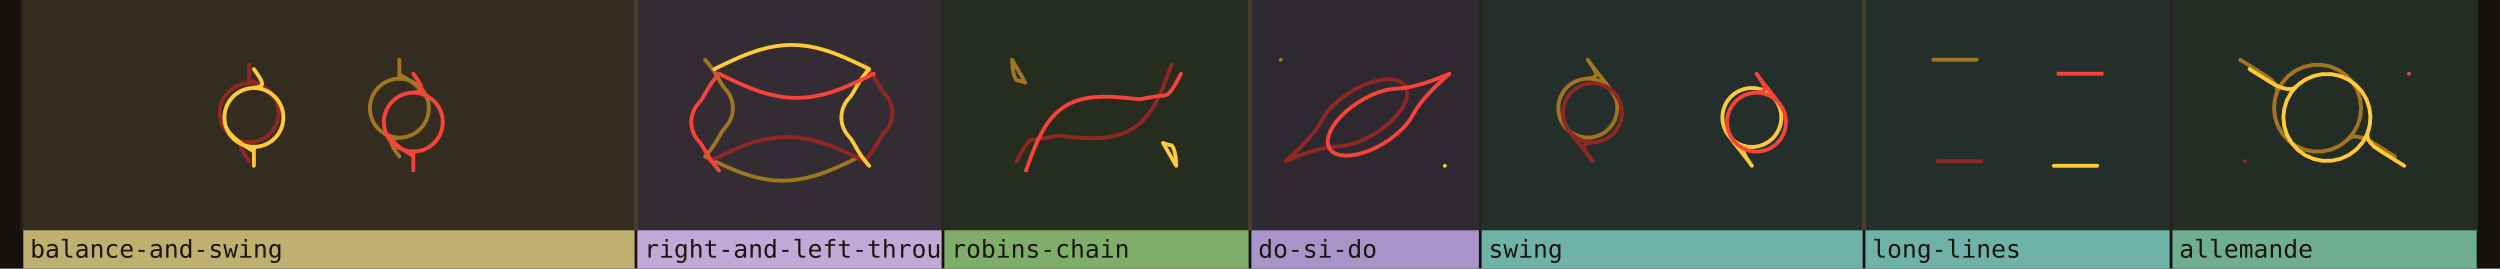
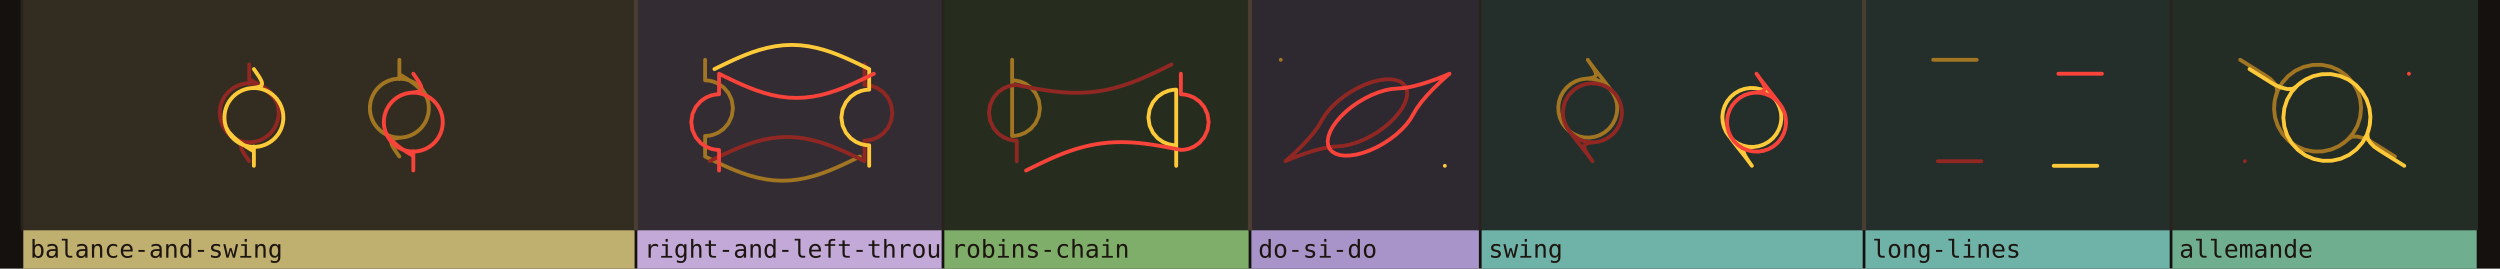
<svg xmlns="http://www.w3.org/2000/svg" viewBox="0 0 912 98" width="912" height="98" role="img">
  <rect width="912" height="98" fill="#14110f" />
  <svg x="8" y="0" width="224" height="84" viewBox="0 0 224 84">
    <rect width="224" height="84" fill="#c0b070" fill-opacity="0.18" />
    <path d="M137.69 21.81L137.69 22.12L137.69 22.92L137.69 24.01L137.69 25.22L137.69 26.33L137.69 27.19L137.69 27.91L137.69 28.48L137.69 28.81L137.69 28.87L137.69 28.87L137.69 28.87L137.69 28.87L137.69 28.84L137.69 28.52L137.69 27.95L137.69 27.25L137.69 26.48L137.69 25.8L137.69 25.33L137.69 25.2L137.69 25.2L137.69 25.2L137.69 25.2L137.69 25.2L137.69 25.2L137.69 25.2L137.69 25.2L137.69 25.5L137.69 26.15L137.69 26.81L137.69 27.1L137.95 27.26L138.7 27.69L139.88 28.4L141.42 29.4L143.24 30.72L145.14 32.34L146.82 34.16L147.86 35.93L148.3 37.66L148.45 39.64L148.23 41.65L147.63 43.58L146.69 45.36L145.43 46.94L143.89 48.25L142.14 49.26L140.23 49.92L138.23 50.21L136.21 50.12L134.25 49.66L132.4 48.84L130.74 47.68L129.33 46.24L128.2 44.56L127.42 42.7L126.99 40.73L126.94 38.71L127.27 36.71L127.97 34.82L129 33.08L130.35 31.57L131.95 30.34L133.75 29.43L135.69 28.87L137.71 28.69L139.72 28.88L141.66 29.44L143.46 30.36L145.05 31.6L146.39 33.12L147.42 34.85L148.11 36.75L148.43 38.75L148.37 40.77L147.94 42.74L147.15 44.6L146.02 46.28L144.6 47.71L142.93 48.86L141.09 49.67L139.12 50.13L137.1 50.21L135.1 49.91L133.19 49.24L131.44 48.23L129.91 46.91L128.66 45.33L127.72 43.54L127.13 41.6L126.92 39.6L127.08 37.58L127.62 35.63L128.51 33.82L129.72 32.21L131.22 30.85L132.94 29.79L134.83 29.07L136.82 28.72L138.84 28.75L140.82 29.15L142.69 29.92L144.38 31.02L145.84 32.42L147.01 34.06L147.85 35.9L148.34 37.86L148.45 39.88L148.18 41.88L147.54 43.8L146.55 45.56L145.26 47.11L143.69 48.39L141.92 49.36L140.05 49.96L138.3 50.21L136.76 50.4L135.6 50.69L134.91 51.13L134.69 51.76L134.86 52.58L135.32 53.55L135.95 54.57L136.6 55.54L137.17 56.36L137.55 56.9L137.69 57.1" fill="none" stroke="#a17521" stroke-width="1.4" stroke-linecap="round" stroke-linejoin="round" />
    <path d="M82.92 23.51L82.92 23.82L82.92 24.61L82.92 25.71L82.92 26.91L82.92 28.03L82.92 28.89L82.92 29.61L82.92 30.17L82.92 30.51L82.92 30.56L82.92 30.56L82.92 30.56L82.92 30.56L82.92 30.53L82.92 30.22L82.92 29.65L82.92 28.95L82.92 28.18L82.92 27.49L82.92 27.03L82.92 26.9L82.92 26.9L82.92 26.9L82.92 26.9L82.92 26.9L82.92 26.9L82.92 26.9L82.92 26.9L82.92 27.2L82.92 27.85L82.92 28.5L82.92 28.8L83.19 28.95L83.94 29.39L85.11 30.1L86.66 31.1L88.48 32.41L90.38 34.03L92.06 35.86L93.09 37.62L93.54 39.36L93.69 41.33L93.46 43.34L92.87 45.27L91.92 47.06L90.66 48.64L89.13 49.95L87.37 50.96L85.46 51.62L83.47 51.91L81.45 51.82L79.48 51.36L77.63 50.53L75.98 49.38L74.56 47.94L73.44 46.26L72.65 44.4L72.23 42.42L72.18 40.4L72.51 38.41L73.2 36.51L74.24 34.78L75.58 33.27L77.18 32.04L78.99 31.13L80.93 30.57L82.94 30.38L84.95 30.58L86.89 31.14L88.69 32.06L90.29 33.3L91.63 34.81L92.66 36.55L93.34 38.45L93.67 40.44L93.61 42.46L93.18 44.44L92.38 46.3L91.25 47.97L89.83 49.41L88.17 50.55L86.32 51.37L84.35 51.82L82.33 51.9L80.33 51.61L78.43 50.94L76.68 49.93L75.15 48.61L73.89 47.02L72.96 45.23L72.37 43.3L72.15 41.29L72.32 39.28L72.85 37.33L73.74 35.52L74.96 33.9L76.45 32.54L78.17 31.49L80.06 30.77L82.05 30.42L84.07 30.44L86.05 30.85L87.92 31.61L89.61 32.72L91.07 34.12L92.24 35.76L93.09 37.6L93.57 39.56L93.68 41.58L93.41 43.58L92.77 45.5L91.79 47.26L90.49 48.81L88.93 50.09L87.15 51.05L85.29 51.66L83.54 51.91L81.99 52.1L80.83 52.38L80.14 52.82L79.92 53.46L80.1 54.28L80.56 55.24L81.18 56.26L81.83 57.24L82.4 58.05L82.78 58.6L82.92 58.8" fill="none" stroke="#902722" stroke-width="1.4" stroke-linecap="round" stroke-linejoin="round" />
    <path d="M84.62 60.49L84.62 60.18L84.62 59.39L84.62 58.29L84.62 57.09L84.62 55.97L84.62 55.11L84.62 54.39L84.62 53.83L84.62 53.49L84.62 53.44L84.62 53.44L84.62 53.44L84.62 53.44L84.62 53.47L84.62 53.78L84.62 54.35L84.62 55.05L84.62 55.82L84.62 56.51L84.62 56.97L84.62 57.1L84.62 57.1L84.62 57.1L84.62 57.1L84.62 57.1L84.62 57.1L84.62 57.1L84.62 57.1L84.62 56.8L84.62 56.15L84.62 55.5L84.62 55.2L84.35 55.05L83.6 54.61L82.43 53.9L80.88 52.9L79.06 51.59L77.16 49.97L75.48 48.14L74.44 46.38L74 44.64L73.85 42.67L74.07 40.66L74.67 38.73L75.61 36.94L76.88 35.36L78.41 34.05L80.16 33.04L82.07 32.38L84.07 32.09L86.09 32.18L88.06 32.64L89.9 33.47L91.56 34.62L92.98 36.06L94.1 37.74L94.89 39.6L95.31 41.58L95.36 43.6L95.03 45.59L94.34 47.49L93.3 49.22L91.95 50.73L90.35 51.96L88.55 52.87L86.61 53.43L84.6 53.62L82.59 53.42L80.65 52.86L78.85 51.94L77.25 50.7L75.91 49.19L74.88 47.45L74.19 45.55L73.87 43.56L73.93 41.54L74.36 39.56L75.16 37.7L76.28 36.03L77.7 34.59L79.37 33.45L81.22 32.63L83.19 32.18L85.2 32.1L87.2 32.39L89.11 33.06L90.86 34.07L92.39 35.39L93.64 36.98L94.58 38.77L95.17 40.7L95.39 42.71L95.22 44.72L94.69 46.67L93.79 48.48L92.58 50.1L91.09 51.46L89.36 52.51L87.48 53.23L85.49 53.58L83.47 53.56L81.49 53.15L79.62 52.39L77.92 51.28L76.46 49.88L75.29 48.24L74.45 46.4L73.97 44.44L73.86 42.42L74.13 40.42L74.76 38.5L75.75 36.74L77.05 35.19L78.61 33.91L80.38 32.95L82.25 32.34L84 32.09L85.54 31.9L86.7 31.62L87.39 31.18L87.62 30.54L87.44 29.72L86.98 28.76L86.36 27.74L85.7 26.76L85.14 25.95L84.76 25.4L84.62 25.2" fill="none" stroke="#ffca39" stroke-width="1.4" stroke-linecap="round" stroke-linejoin="round" />
    <path d="M142.78 62.19L142.78 61.88L142.78 61.08L142.78 59.99L142.78 58.78L142.78 57.67L142.78 56.81L142.78 56.09L142.78 55.52L142.78 55.19L142.78 55.13L142.78 55.13L142.78 55.13L142.78 55.13L142.78 55.16L142.78 55.48L142.78 56.05L142.78 56.75L142.78 57.52L142.78 58.2L142.78 58.67L142.78 58.8L142.78 58.8L142.78 58.8L142.78 58.8L142.78 58.8L142.78 58.8L142.78 58.8L142.78 58.8L142.78 58.5L142.78 57.85L142.78 57.19L142.78 56.9L142.51 56.74L141.76 56.31L140.58 55.6L139.04 54.6L137.22 53.28L135.32 51.66L133.64 49.84L132.6 48.07L132.16 46.34L132.01 44.36L132.23 42.35L132.83 40.42L133.77 38.64L135.03 37.06L136.57 35.75L138.32 34.74L140.23 34.08L142.23 33.79L144.25 33.88L146.22 34.34L148.06 35.16L149.72 36.32L151.14 37.76L152.26 39.44L153.04 41.3L153.47 43.27L153.52 45.29L153.19 47.29L152.5 49.18L151.46 50.92L150.11 52.43L148.51 53.66L146.71 54.57L144.77 55.13L142.76 55.31L140.74 55.12L138.81 54.56L137.01 53.64L135.41 52.4L134.07 50.88L133.04 49.15L132.35 47.25L132.03 45.25L132.09 43.23L132.52 41.26L133.32 39.4L134.44 37.72L135.86 36.29L137.53 35.14L139.38 34.33L141.35 33.87L143.36 33.79L145.36 34.09L147.27 34.76L149.02 35.77L150.55 37.09L151.8 38.67L152.74 40.46L153.33 42.4L153.54 44.4L153.38 46.42L152.85 48.37L151.95 50.18L150.74 51.79L149.25 53.15L147.52 54.21L145.63 54.93L143.65 55.28L141.62 55.25L139.65 54.85L137.78 54.08L136.08 52.98L134.62 51.58L133.45 49.94L132.61 48.1L132.13 46.14L132.02 44.12L132.29 42.12L132.92 40.2L133.91 38.44L135.21 36.89L136.77 35.61L138.54 34.64L140.41 34.04L142.16 33.79L143.7 33.6L144.86 33.31L145.55 32.87L145.78 32.24L145.6 31.42L145.14 30.45L144.52 29.43L143.86 28.46L143.3 27.64L142.92 27.1L142.78 26.9" fill="none" stroke="#f8433a" stroke-width="1.4" stroke-linecap="round" stroke-linejoin="round" />
  </svg>
  <path d="M8 0L8 84" stroke="#2a221c" stroke-width="1" fill="none" />
  <svg x="8" y="84" width="224" height="14" viewBox="0 0 224 14">
    <rect x="0.5" width="223" height="14" fill="#c0b070" />
    <text x="3" y="10" fill="#1d1510" font-size="9" font-family="ui-monospace, Menlo, monospace">balance-and-swing</text>
  </svg>
  <svg x="232" y="0" width="112" height="84" viewBox="0 0 112 84">
    <rect width="112" height="84" fill="#c2a9d8" fill-opacity="0.18" />
-     <path d="M81.69 57.1L81.47 57.2L80.86 57.5L79.88 57.98L78.56 58.63L76.93 59.41L75.02 60.3L72.86 61.26L70.49 62.25L67.94 63.21L65.22 64.1L62.39 64.85L59.46 65.43L56.47 65.8L53.45 65.92L50.43 65.8L47.45 65.43L44.52 64.85L41.68 64.1L38.97 63.21L36.42 62.25L34.05 61.26L31.89 60.3L29.98 59.41L28.35 58.63L27.03 57.98L26.05 57.5L25.43 57.2L25.22 57.1L25.35 56.95L25.7 56.54L26.24 55.9L26.91 55.06L27.66 54.08L28.43 52.97L29.18 51.8L29.89 50.61L30.56 49.44L31.2 48.33L31.86 47.32L32.6 46.42L33.38 45.49L34.05 44.45L34.61 43.3L35.03 42.07L35.28 40.78L35.37 39.45L35.28 38.13L35.03 36.84L34.61 35.61L34.05 34.46L33.38 33.41L32.6 32.49L31.86 31.59L31.2 30.58L30.56 29.47L29.89 28.3L29.18 27.11L28.43 25.93L27.66 24.83L26.91 23.85L26.24 23.01L25.7 22.37L25.35 21.96L25.22 21.81" fill="none" stroke="#a17521" stroke-width="1.4" stroke-linecap="round" stroke-linejoin="round" />
-     <path d="M26.92 58.8L27.13 58.69L27.74 58.39L28.73 57.91L30.05 57.27L31.68 56.49L33.59 55.6L35.74 54.64L38.11 53.65L40.67 52.69L43.38 51.8L46.22 51.04L49.14 50.46L52.13 50.1L55.15 49.97L58.17 50.1L61.16 50.46L64.09 51.04L66.92 51.8L69.63 52.69L72.19 53.65L74.56 54.64L76.72 55.6L78.62 56.49L80.26 57.27L81.58 57.91L82.56 58.39L83.17 58.69L83.38 58.8L83.51 58.65L83.86 58.23L84.4 57.59L85.07 56.76L85.82 55.77L86.59 54.67L87.34 53.5L88.05 52.3L88.72 51.13L89.36 50.03L90.02 49.02L90.76 48.11L91.53 47.19L92.21 46.15L92.77 45L93.19 43.77L93.44 42.47L93.53 41.15L93.44 39.83L93.19 38.54L92.77 37.3L92.21 36.15L91.53 35.11L90.76 34.19L90.02 33.28L89.36 32.27L88.72 31.17L88.05 30L87.34 28.8L86.59 27.63L85.82 26.53L85.07 25.54L84.4 24.71L83.86 24.07L83.51 23.65L83.38 23.51" fill="none" stroke="#902722" stroke-width="1.4" stroke-linecap="round" stroke-linejoin="round" />
-     <path d="M28.62 25.2L28.83 25.1L29.44 24.8L30.42 24.32L31.74 23.68L33.38 22.9L35.28 22.01L37.44 21.05L39.81 20.06L42.37 19.09L45.08 18.21L47.91 17.45L50.84 16.87L53.83 16.51L56.85 16.38L59.87 16.51L62.86 16.87L65.78 17.45L68.62 18.21L71.33 19.09L73.89 20.06L76.26 21.05L78.41 22.01L80.32 22.9L81.95 23.68L83.27 24.32L84.26 24.8L84.87 25.1L85.08 25.2L84.95 25.35L84.6 25.77L84.06 26.41L83.39 27.24L82.65 28.23L81.88 29.33L81.12 30.5L80.41 31.7L79.74 32.87L79.1 33.97L78.44 34.98L77.7 35.89L76.93 36.81L76.25 37.85L75.69 39L75.28 40.23L75.02 41.53L74.93 42.85L75.02 44.17L75.28 45.46L75.69 46.7L76.25 47.85L76.93 48.89L77.7 49.81L78.44 50.72L79.1 51.73L79.74 52.83L80.41 54L81.12 55.2L81.88 56.37L82.65 57.47L83.39 58.46L84.06 59.29L84.6 59.93L84.95 60.35L85.08 60.49" fill="none" stroke="#ffca39" stroke-width="1.4" stroke-linecap="round" stroke-linejoin="round" />
-     <path d="M86.78 26.9L86.57 27L85.95 27.3L84.97 27.79L83.65 28.43L82.02 29.21L80.11 30.1L77.95 31.06L75.58 32.05L73.03 33.01L70.32 33.9L67.48 34.66L64.55 35.23L61.57 35.6L58.55 35.72L55.53 35.6L52.54 35.23L49.61 34.66L46.78 33.9L44.06 33.01L41.51 32.05L39.14 31.06L36.98 30.1L35.07 29.21L33.44 28.43L32.12 27.79L31.14 27.3L30.53 27L30.31 26.9L30.19 27.05L29.84 27.46L29.3 28.1L28.63 28.94L27.88 29.92L27.11 31.03L26.36 32.2L25.65 33.39L24.98 34.56L24.34 35.67L23.68 36.68L22.93 37.58L22.16 38.51L21.48 39.55L20.93 40.7L20.51 41.93L20.26 43.22L20.17 44.55L20.26 45.87L20.51 47.16L20.93 48.39L21.48 49.54L22.16 50.59L22.93 51.51L23.68 52.41L24.34 53.42L24.98 54.53L25.65 55.7L26.36 56.89L27.11 58.07L27.88 59.17L28.63 60.15L29.3 60.99L29.84 61.63L30.19 62.04L30.31 62.19" fill="none" stroke="#f8433a" stroke-width="1.4" stroke-linecap="round" stroke-linejoin="round" />
+     <path d="M81.69 57.1L81.47 57.2L80.86 57.5L79.88 57.98L78.56 58.63L76.93 59.41L75.02 60.3L72.86 61.26L70.49 62.25L67.94 63.21L65.22 64.1L62.39 64.85L59.46 65.43L56.47 65.8L53.45 65.92L50.43 65.8L47.45 65.43L44.52 64.85L41.68 64.1L38.97 63.21L36.42 62.25L34.05 61.26L31.89 60.3L29.98 59.41L28.35 58.63L27.03 57.98L26.05 57.5L25.43 57.2L25.22 57.1L25.22 56.78L25.22 55.93L25.22 54.73L25.22 53.35L25.22 51.97L25.22 50.77L25.22 49.92L25.22 49.6L25.58 49.59L26.59 49.51L28.12 49.18L30.01 48.4L31.98 47.02L33.73 44.99L34.94 42.38L35.37 39.45L34.94 36.52L33.73 33.92L31.98 31.88L30.01 30.51L28.12 29.73L26.59 29.4L25.58 29.32L25.22 29.31L25.22 29.16L25.22 28.75L25.22 28.14L25.22 27.36L25.22 26.49L25.22 25.56L25.22 24.63L25.22 23.75L25.22 22.98L25.22 22.37L25.22 21.96L25.22 21.81" fill="none" stroke="#a17521" stroke-width="1.4" stroke-linecap="round" stroke-linejoin="round" />
+     <path d="M26.92 58.8L27.13 58.69L27.74 58.39L28.73 57.91L30.05 57.27L31.68 56.49L33.59 55.6L35.74 54.64L38.11 53.65L40.67 52.69L43.38 51.8L46.22 51.04L49.14 50.46L52.13 50.1L55.15 49.97L58.17 50.1L61.16 50.46L64.09 51.04L66.92 51.8L69.63 52.69L72.19 53.65L74.56 54.64L76.72 55.6L78.62 56.49L80.26 57.27L81.58 57.91L82.56 58.39L83.17 58.69L83.38 58.8L83.38 58.47L83.38 57.62L83.38 56.42L83.38 55.05L83.38 53.67L83.38 52.47L83.38 51.62L83.38 51.3L83.74 51.29L84.75 51.2L86.28 50.87L88.17 50.1L90.14 48.72L91.89 46.68L93.1 44.08L93.53 41.15L93.1 38.22L91.89 35.62L90.14 33.58L88.17 32.2L86.28 31.43L84.75 31.1L83.74 31.01L83.38 31.01L83.38 30.86L83.38 30.45L83.38 29.83L83.38 29.06L83.38 28.19L83.38 27.26L83.38 26.33L83.38 25.45L83.38 24.68L83.38 24.06L83.38 23.65L83.38 23.51" fill="none" stroke="#902722" stroke-width="1.4" stroke-linecap="round" stroke-linejoin="round" />
+     <path d="M28.62 25.2L28.83 25.1L29.44 24.8L30.42 24.32L31.74 23.68L33.38 22.9L35.28 22.01L37.44 21.05L39.81 20.06L42.37 19.09L45.08 18.21L47.91 17.45L50.84 16.87L53.83 16.51L56.85 16.38L59.87 16.51L62.86 16.87L65.78 17.45L68.62 18.21L71.33 19.09L73.89 20.06L76.26 21.05L78.41 22.01L80.32 22.9L81.95 23.68L83.27 24.32L84.26 24.8L84.87 25.1L85.08 25.2L85.08 25.53L85.08 26.38L85.08 27.58L85.08 28.95L85.08 30.33L85.08 31.53L85.08 32.38L85.08 32.7L84.72 32.71L83.71 32.8L82.18 33.13L80.3 33.9L78.32 35.28L76.58 37.32L75.37 39.92L74.93 42.85L75.37 45.78L76.58 48.38L78.32 50.42L80.3 51.8L82.18 52.57L83.71 52.9L84.72 52.99L85.08 52.99L85.08 53.14L85.08 53.55L85.08 54.17L85.08 54.94L85.08 55.81L85.08 56.74L85.08 57.67L85.08 58.55L85.08 59.32L85.08 59.94L85.08 60.35L85.08 60.49" fill="none" stroke="#ffca39" stroke-width="1.4" stroke-linecap="round" stroke-linejoin="round" />
+     <path d="M86.78 26.9L86.57 27L85.95 27.3L84.97 27.79L83.65 28.43L82.02 29.21L80.11 30.1L77.95 31.06L75.58 32.05L73.03 33.01L70.32 33.9L67.48 34.66L64.55 35.23L61.57 35.6L58.55 35.72L55.53 35.6L52.54 35.23L49.61 34.66L46.78 33.9L44.06 33.01L41.51 32.05L39.14 31.06L36.98 30.1L35.07 29.21L33.44 28.43L32.12 27.79L31.14 27.3L30.53 27L30.31 26.9L30.31 27.22L30.31 28.07L30.31 29.27L30.31 30.65L30.31 32.03L30.31 33.23L30.31 34.08L30.31 34.4L29.96 34.41L28.95 34.49L27.41 34.82L25.53 35.6L23.56 36.98L21.81 39.01L20.6 41.62L20.17 44.55L20.6 47.48L21.81 50.08L23.56 52.12L25.53 53.49L27.41 54.27L28.95 54.6L29.96 54.68L30.31 54.69L30.31 54.84L30.31 55.25L30.31 55.86L30.31 56.64L30.31 57.51L30.31 58.44L30.31 59.37L30.31 60.25L30.31 61.02L30.31 61.63L30.31 62.04L30.31 62.19" fill="none" stroke="#f8433a" stroke-width="1.4" stroke-linecap="round" stroke-linejoin="round" />
  </svg>
  <path d="M232 0L232 84" stroke="#2a221c" stroke-width="1" fill="none" />
  <svg x="232" y="84" width="112" height="14" viewBox="0 0 112 14">
    <rect x="0.5" width="111" height="14" fill="#c2a9d8" />
    <text x="3" y="10" fill="#1d1510" font-size="9" font-family="ui-monospace, Menlo, monospace">right-and-left-through</text>
  </svg>
  <svg x="344" y="0" width="112" height="84" viewBox="0 0 112 84">
    <rect width="112" height="84" fill="#7fae6a" fill-opacity="0.18" />
-     <path d="M25.22 21.81L25.22 21.81L25.22 21.81L25.22 21.81L25.22 21.81L25.22 21.81L25.22 21.81L25.22 21.81L25.22 21.81L25.22 21.81L25.22 21.81L25.22 21.81L25.22 21.81L25.22 21.81L25.22 21.81L25.22 21.81L25.22 21.81L25.22 21.81L25.22 21.81L25.27 21.88L25.39 22.1L25.58 22.43L25.83 22.87L26.13 23.39L26.47 23.98L26.84 24.62L27.23 25.3L27.63 25.99L28.04 26.68L28.43 27.36L28.8 28L29.14 28.59L29.44 29.12L29.69 29.55L29.88 29.88L30 30.1L30.05 30.17L30.03 30.16L29.97 30.14L29.88 30.1L29.76 30.06L29.61 30L29.43 29.93L29.24 29.86L29.02 29.79L28.8 29.72L28.56 29.65L28.31 29.58L28.06 29.51L27.8 29.46L27.55 29.41L27.29 29.36L27.04 29.33L26.77 29.16L26.48 28.73L26.19 28.11L25.93 27.33L25.71 26.45L25.53 25.53L25.4 24.6L25.32 23.73L25.26 22.97L25.24 22.36L25.23 21.96L25.22 21.81" fill="none" stroke="#a17521" stroke-width="1.4" stroke-linecap="round" stroke-linejoin="round" />
-     <path d="M83.38 23.51L83.34 23.64L83.2 24.03L82.97 24.66L82.66 25.52L82.28 26.59L81.82 27.84L81.28 29.26L80.67 30.82L79.98 32.5L79.21 34.25L78.35 36.04L77.38 37.85L76.32 39.63L75.13 41.34L73.83 42.95L72.4 44.44L70.85 45.78L69.18 46.95L67.4 47.94L65.51 48.75L63.55 49.38L61.53 49.84L59.47 50.16L57.4 50.34L55.36 50.41L53.37 50.4L51.45 50.33L49.65 50.22L47.98 50.08L46.47 49.94L45.14 49.8L44.01 49.68L43.1 49.58L42.44 49.51L42.02 49.46L41.88 49.44L41.83 49.46L41.67 49.49L41.42 49.54L41.08 49.62L40.66 49.7L40.16 49.8L39.6 49.91L38.98 50.02L38.32 50.14L37.6 50.26L36.86 50.38L36.08 50.49L35.29 50.6L34.49 50.7L33.69 50.8L32.89 50.89L32.13 51.11L31.43 51.58L30.77 52.26L30.13 53.08L29.52 54L28.95 54.96L28.41 55.92L27.92 56.82L27.51 57.61L27.19 58.23L26.99 58.65L26.92 58.8" fill="none" stroke="#902722" stroke-width="1.4" stroke-linecap="round" stroke-linejoin="round" />
-     <path d="M85.08 60.49L85.08 60.49L85.08 60.49L85.08 60.49L85.08 60.49L85.08 60.49L85.08 60.49L85.08 60.49L85.08 60.49L85.08 60.49L85.08 60.49L85.08 60.49L85.08 60.49L85.08 60.49L85.08 60.49L85.08 60.49L85.08 60.49L85.08 60.49L85.08 60.49L85.04 60.42L84.91 60.21L84.72 59.87L84.47 59.44L84.17 58.92L83.83 58.33L83.46 57.68L83.07 57.01L82.67 56.31L82.27 55.62L81.88 54.94L81.51 54.3L81.17 53.71L80.87 53.19L80.61 52.75L80.42 52.42L80.3 52.21L80.26 52.13L80.28 52.14L80.33 52.16L80.43 52.2L80.55 52.25L80.7 52.31L80.87 52.37L81.07 52.44L81.28 52.51L81.51 52.58L81.75 52.66L81.99 52.72L82.25 52.79L82.5 52.85L82.76 52.9L83.01 52.94L83.26 52.97L83.53 53.15L83.82 53.57L84.11 54.19L84.37 54.97L84.59 55.85L84.77 56.78L84.9 57.7L84.99 58.57L85.04 59.33L85.07 59.94L85.08 60.35L85.08 60.49" fill="none" stroke="#ffca39" stroke-width="1.4" stroke-linecap="round" stroke-linejoin="round" />
-     <path d="M30.31 62.19L30.36 62.06L30.5 61.67L30.73 61.03L31.03 60.17L31.42 59.11L31.88 57.85L32.41 56.43L33.02 54.87L33.71 53.2L34.49 51.45L35.35 49.65L36.31 47.85L37.38 46.07L38.56 44.36L39.87 42.74L41.3 41.25L42.85 39.92L44.52 38.75L46.3 37.76L48.18 36.95L50.15 36.32L52.17 35.85L54.23 35.54L56.29 35.36L58.34 35.28L60.33 35.3L62.24 35.37L64.05 35.48L65.72 35.62L67.23 35.76L68.56 35.89L69.69 36.02L70.59 36.12L71.26 36.19L71.67 36.24L71.81 36.25L71.87 36.24L72.03 36.21L72.28 36.15L72.62 36.08L73.04 36L73.53 35.9L74.09 35.79L74.71 35.68L75.38 35.56L76.09 35.44L76.84 35.32L77.61 35.21L78.4 35.1L79.21 34.99L80.01 34.9L80.81 34.81L81.57 34.59L82.27 34.11L82.93 33.44L83.56 32.62L84.17 31.7L84.75 30.74L85.29 29.78L85.77 28.88L86.18 28.09L86.5 27.46L86.71 27.05L86.78 26.9" fill="none" stroke="#f8433a" stroke-width="1.4" stroke-linecap="round" stroke-linejoin="round" />
+     <path d="M25.22 21.81L25.22 21.87L25.22 22.06L25.22 22.36L25.22 22.76L25.22 23.27L25.22 23.87L25.22 24.55L25.22 25.32L25.22 26.15L25.22 27.05L25.22 28.01L25.22 29.01L25.22 30.06L25.22 31.15L25.22 32.26L25.22 33.4L25.22 34.55L25.22 35.7L25.22 36.86L25.22 38.01L25.22 39.15L25.22 40.26L25.22 41.35L25.22 42.4L25.22 43.4L25.22 44.36L25.22 45.26L25.22 46.09L25.22 46.86L25.22 47.54L25.22 48.14L25.22 48.65L25.22 49.05L25.22 49.35L25.22 49.54L25.22 49.6L25.58 49.59L26.59 49.51L28.12 49.18L30.01 48.4L31.98 47.02L33.73 44.99L34.94 42.38L35.37 39.45L34.94 36.52L33.73 33.92L31.98 31.88L30.01 30.51L28.12 29.73L26.59 29.4L25.58 29.32L25.22 29.31L25.22 29.16L25.22 28.75L25.22 28.14L25.22 27.36L25.22 26.49L25.22 25.56L25.22 24.63L25.22 23.75L25.22 22.98L25.22 22.37L25.22 21.96L25.22 21.81" fill="none" stroke="#a17521" stroke-width="1.4" stroke-linecap="round" stroke-linejoin="round" />
+     <path d="M83.38 23.51L83.26 23.57L82.9 23.75L82.32 24.03L81.53 24.42L80.55 24.91L79.39 25.47L78.06 26.12L76.57 26.82L74.94 27.56L73.19 28.34L71.31 29.13L69.34 29.9L67.27 30.65L65.11 31.35L62.9 31.99L60.62 32.55L58.31 33.01L55.96 33.38L53.61 33.64L51.25 33.79L48.91 33.85L46.6 33.81L44.34 33.7L42.15 33.51L40.04 33.28L38.02 33.01L36.13 32.72L34.36 32.42L32.74 32.13L31.29 31.86L30.02 31.62L28.94 31.41L28.08 31.24L27.45 31.11L27.05 31.03L26.92 31.01L26.56 31.01L25.55 31.1L24.02 31.43L22.14 32.2L20.16 33.58L18.42 35.62L17.21 38.22L16.77 41.15L17.21 44.08L18.42 46.68L20.16 48.72L22.14 50.1L24.02 50.87L25.55 51.2L26.56 51.29L26.92 51.3L26.92 51.44L26.92 51.85L26.92 52.47L26.92 53.24L26.92 54.12L26.92 55.05L26.92 55.98L26.92 56.85L26.92 57.62L26.92 58.24L26.92 58.65L26.92 58.8" fill="none" stroke="#902722" stroke-width="1.4" stroke-linecap="round" stroke-linejoin="round" />
+     <path d="M85.08 60.49L85.08 60.43L85.08 60.25L85.08 59.95L85.08 59.54L85.08 59.03L85.08 58.43L85.08 57.75L85.08 56.99L85.08 56.15L85.08 55.25L85.08 54.29L85.08 53.29L85.08 52.24L85.08 51.15L85.08 50.04L85.08 48.9L85.08 47.75L85.08 46.6L85.08 45.44L85.08 44.29L85.08 43.16L85.08 42.04L85.08 40.96L85.08 39.91L85.08 38.9L85.08 37.94L85.08 37.05L85.08 36.21L85.08 35.45L85.08 34.76L85.08 34.16L85.08 33.66L85.08 33.25L85.08 32.95L85.08 32.77L85.08 32.7L84.72 32.71L83.71 32.8L82.18 33.13L80.3 33.9L78.32 35.28L76.58 37.32L75.37 39.92L74.93 42.85L75.37 45.78L76.58 48.38L78.32 50.42L80.3 51.8L82.18 52.57L83.71 52.9L84.72 52.99L85.08 52.99L85.08 53.14L85.08 53.55L85.08 54.17L85.08 54.94L85.08 55.81L85.08 56.74L85.08 57.67L85.08 58.55L85.08 59.32L85.08 59.94L85.08 60.35L85.08 60.49" fill="none" stroke="#ffca39" stroke-width="1.4" stroke-linecap="round" stroke-linejoin="round" />
+     <path d="M30.31 62.19L30.44 62.13L30.79 61.95L31.38 61.66L32.16 61.27L33.15 60.79L34.31 60.22L35.64 59.58L37.13 58.88L38.75 58.13L40.51 57.36L42.38 56.57L44.36 55.79L46.43 55.04L48.58 54.34L50.8 53.71L53.07 53.15L55.39 52.68L57.73 52.32L60.09 52.06L62.45 51.9L64.79 51.85L67.09 51.88L69.35 52L71.55 52.18L73.66 52.42L75.67 52.69L77.57 52.98L79.34 53.27L80.95 53.56L82.41 53.83L83.68 54.08L84.75 54.29L85.62 54.46L86.25 54.59L86.64 54.66L86.78 54.69L87.13 54.68L88.14 54.6L89.68 54.27L91.56 53.49L93.53 52.12L95.28 50.08L96.49 47.48L96.92 44.55L96.49 41.62L95.28 39.01L93.53 36.98L91.56 35.6L89.68 34.82L88.14 34.49L87.13 34.41L86.78 34.4L86.78 34.25L86.78 33.84L86.78 33.23L86.78 32.46L86.78 31.58L86.78 30.65L86.78 29.72L86.78 28.85L86.78 28.07L86.78 27.46L86.78 27.05L86.78 26.9" fill="none" stroke="#f8433a" stroke-width="1.4" stroke-linecap="round" stroke-linejoin="round" />
  </svg>
  <path d="M344 0L344 84" stroke="#2a221c" stroke-width="1" fill="none" />
  <svg x="344" y="84" width="112" height="14" viewBox="0 0 112 14">
    <rect x="0.5" width="111" height="14" fill="#7fae6a" />
    <text x="3" y="10" fill="#1d1510" font-size="9" font-family="ui-monospace, Menlo, monospace">robins-chain</text>
  </svg>
  <svg x="456" y="0" width="84" height="84" viewBox="0 0 84 84">
    <rect width="84" height="84" fill="#a894c8" fill-opacity="0.18" />
    <path d="M11.22 21.81L11.22 21.81L11.22 21.81L11.22 21.81L11.22 21.81L11.22 21.81L11.22 21.81L11.22 21.81L11.22 21.81L11.22 21.81L11.22 21.81L11.22 21.81L11.22 21.81L11.22 21.81L11.22 21.81L11.22 21.81L11.22 21.81L11.22 21.81L11.22 21.81L11.22 21.81L11.22 21.81L11.22 21.81L11.22 21.81L11.22 21.81L11.22 21.81L11.22 21.81L11.22 21.81L11.22 21.81L11.22 21.81L11.22 21.81L11.22 21.81L11.22 21.81L11.22 21.81L11.22 21.81L11.22 21.81L11.22 21.81L11.22 21.81L11.22 21.81L11.22 21.81L11.22 21.81L11.22 21.81L11.22 21.81L11.22 21.81L11.22 21.81L11.22 21.81L11.22 21.81L11.22 21.81L11.22 21.81L11.22 21.81" fill="none" stroke="#a17521" stroke-width="1.4" stroke-linecap="round" stroke-linejoin="round" />
    <path d="M12.92 58.8L13.42 58.37L14.73 57.22L16.61 55.49L18.8 53.35L21.07 50.95L23.18 48.48L24.91 46.1L26.13 44.02L27.24 42.15L28.68 40.27L30.42 38.41L32.41 36.61L34.6 34.92L36.96 33.38L39.41 32.02L41.9 30.87L44.37 29.97L46.77 29.34L49.03 28.98L51.11 28.92L52.95 29.14L54.52 29.64L55.76 30.42L56.66 31.46L57.2 32.72L57.35 34.18L57.12 35.81L56.51 37.56L55.54 39.4L54.23 41.28L52.61 43.16L50.72 44.99L48.6 46.72L46.3 48.33L43.89 49.77L41.4 51L38.92 52L36.48 52.74L34.16 53.21L32 53.4L29.59 53.59L26.69 54.1L23.54 54.9L20.39 55.9L17.51 56.93L15.13 57.86L13.52 58.53L12.92 58.8" fill="none" stroke="#902722" stroke-width="1.4" stroke-linecap="round" stroke-linejoin="round" />
    <path d="M71.08 60.49L71.08 60.49L71.08 60.49L71.08 60.49L71.08 60.49L71.08 60.49L71.08 60.49L71.08 60.49L71.08 60.49L71.08 60.49L71.08 60.49L71.08 60.49L71.08 60.49L71.08 60.49L71.08 60.49L71.08 60.49L71.08 60.49L71.08 60.49L71.08 60.49L71.08 60.49L71.08 60.49L71.08 60.49L71.08 60.49L71.08 60.49L71.08 60.49L71.08 60.49L71.08 60.49L71.08 60.49L71.08 60.49L71.08 60.49L71.08 60.49L71.08 60.49L71.08 60.49L71.08 60.49L71.08 60.49L71.08 60.49L71.08 60.49L71.08 60.49L71.08 60.49L71.08 60.49L71.08 60.49L71.08 60.49L71.08 60.49L71.08 60.49L71.08 60.49L71.08 60.49L71.08 60.49L71.08 60.49L71.08 60.49" fill="none" stroke="#ffca39" stroke-width="1.4" stroke-linecap="round" stroke-linejoin="round" />
    <path d="M72.78 26.9L72.28 27.32L70.97 28.48L69.09 30.21L66.89 32.35L64.62 34.75L62.52 37.22L60.79 39.6L59.56 41.68L58.45 43.54L57.01 45.43L55.28 47.29L53.29 49.09L51.09 50.78L48.74 52.32L46.29 53.68L43.8 54.82L41.33 55.72L38.93 56.36L36.66 56.71L34.59 56.78L32.74 56.56L31.18 56.05L29.93 55.27L29.03 54.24L28.5 52.98L28.35 51.52L28.57 49.89L29.18 48.14L30.15 46.3L31.47 44.42L33.09 42.54L34.98 40.71L37.1 38.97L39.39 37.37L41.81 35.93L44.29 34.7L46.78 33.7L49.22 32.95L51.54 32.48L53.7 32.3L56.11 32.11L59.01 31.6L62.15 30.79L65.3 29.8L68.19 28.77L70.57 27.84L72.18 27.16L72.78 26.9" fill="none" stroke="#f8433a" stroke-width="1.4" stroke-linecap="round" stroke-linejoin="round" />
  </svg>
  <path d="M456 0L456 84" stroke="#2a221c" stroke-width="1" fill="none" />
  <svg x="456" y="84" width="84" height="14" viewBox="0 0 84 14">
    <rect x="0.5" width="83" height="14" fill="#a894c8" />
    <text x="3" y="10" fill="#1d1510" font-size="9" font-family="ui-monospace, Menlo, monospace">do-si-do</text>
  </svg>
  <svg x="540" y="0" width="140" height="84" viewBox="0 0 140 84">
    <rect width="140" height="84" fill="#6fb3a8" fill-opacity="0.18" />
    <path d="M39.22 21.81L39.49 22.19L40.24 23.23L41.41 24.78L42.95 26.75L44.77 29.03L46.66 31.48L48.34 33.89L49.37 35.86L49.83 37.57L49.99 39.53L49.79 41.51L49.23 43.43L48.32 45.21L47.1 46.8L45.61 48.13L43.9 49.16L42.02 49.85L40.05 50.19L38.05 50.16L36.1 49.76L34.24 49L32.57 47.92L31.12 46.54L29.95 44.92L29.09 43.11L28.59 41.18L28.46 39.18L28.69 37.2L29.29 35.29L30.23 33.53L31.48 31.97L33 30.67L34.73 29.67L36.62 29.01L38.59 28.7L40.59 28.77L42.54 29.21L44.38 30L46.04 31.12L47.46 32.52L48.6 34.16L49.42 35.98L49.88 37.93L49.98 39.93L49.71 41.91L49.08 43.8L48.1 45.55L46.82 47.08L45.28 48.36L43.53 49.32L41.63 49.95L39.65 50.21L37.66 50.11L35.71 49.64L33.89 48.81L32.26 47.67L30.86 46.24L29.75 44.57L28.97 42.73L28.54 40.78L28.48 38.78L28.78 36.81L29.45 34.92L30.46 33.2L31.77 31.69L33.33 30.44L35.1 29.51L36.95 28.93L38.68 28.69L40.21 28.51L41.35 28.23L42.02 27.79L42.24 27.15L42.05 26.33L41.59 25.36L40.96 24.34L40.31 23.37L39.74 22.55L39.36 22.01L39.22 21.81" fill="none" stroke="#a17521" stroke-width="1.4" stroke-linecap="round" stroke-linejoin="round" />
    <path d="M40.92 58.8L40.65 58.41L39.9 57.38L38.73 55.82L37.19 53.86L35.38 51.58L33.48 49.13L31.81 46.72L30.77 44.75L30.32 43.04L30.15 41.08L30.35 39.09L30.91 37.17L31.82 35.39L33.04 33.81L34.53 32.48L36.25 31.45L38.12 30.75L40.09 30.41L42.09 30.45L44.05 30.85L45.9 31.6L47.58 32.69L49.03 34.06L50.2 35.68L51.05 37.49L51.55 39.43L51.69 41.42L51.45 43.41L50.85 45.31L49.91 47.08L48.66 48.64L47.14 49.94L45.41 50.94L43.53 51.6L41.55 51.9L39.55 51.83L37.6 51.4L35.76 50.61L34.11 49.49L32.68 48.09L31.54 46.45L30.73 44.62L30.26 42.68L30.16 40.68L30.43 38.7L31.07 36.8L32.04 35.06L33.32 33.52L34.86 32.25L36.61 31.28L38.51 30.66L40.49 30.39L42.49 30.5L44.43 30.97L46.25 31.79L47.89 32.94L49.29 34.37L50.39 36.03L51.18 37.87L51.61 39.82L51.67 41.82L51.36 43.8L50.69 45.68L49.68 47.41L48.38 48.92L46.81 50.17L45.05 51.1L43.2 51.68L41.46 51.91L39.94 52.09L38.79 52.38L38.12 52.82L37.91 53.45L38.09 54.28L38.56 55.24L39.18 56.26L39.83 57.24L40.4 58.05L40.78 58.6L40.92 58.8" fill="none" stroke="#902722" stroke-width="1.4" stroke-linecap="round" stroke-linejoin="round" />
    <path d="M99.08 60.49L98.81 60.11L98.06 59.08L96.89 57.52L95.35 55.55L93.54 53.27L91.64 50.82L89.97 48.42L88.93 46.44L88.48 44.73L88.31 42.78L88.51 40.79L89.07 38.87L89.98 37.09L91.2 35.51L92.69 34.18L94.41 33.15L96.28 32.45L98.25 32.11L100.25 32.14L102.21 32.54L104.06 33.3L105.74 34.38L107.19 35.76L108.36 37.38L109.21 39.19L109.71 41.13L109.85 43.12L109.61 45.1L109.01 47.01L108.07 48.78L106.82 50.34L105.3 51.64L103.57 52.64L101.69 53.3L99.71 53.6L97.71 53.53L95.76 53.09L93.92 52.3L92.27 51.19L90.84 49.78L89.7 48.14L88.89 46.32L88.42 44.37L88.32 42.38L88.59 40.4L89.23 38.5L90.2 36.76L91.48 35.22L93.02 33.95L94.77 32.98L96.67 32.35L98.65 32.09L100.65 32.19L102.59 32.67L104.41 33.49L106.05 34.64L107.45 36.07L108.55 37.73L109.34 39.57L109.77 41.52L109.83 43.52L109.52 45.49L108.85 47.38L107.84 49.11L106.54 50.62L104.97 51.86L103.2 52.8L101.36 53.37L99.62 53.61L98.1 53.79L96.95 54.07L96.28 54.51L96.07 55.15L96.25 55.97L96.71 56.94L97.34 57.96L97.99 58.94L98.56 59.75L98.94 60.29L99.08 60.49" fill="none" stroke="#ffca39" stroke-width="1.4" stroke-linecap="round" stroke-linejoin="round" />
    <path d="M100.78 26.9L101.05 27.28L101.79 28.32L102.97 29.87L104.51 31.84L106.32 34.12L108.22 36.57L109.89 38.98L110.93 40.95L111.38 42.66L111.55 44.62L111.35 46.61L110.78 48.52L109.88 50.3L108.66 51.89L107.16 53.22L105.45 54.25L103.58 54.94L101.61 55.28L99.61 55.25L97.65 54.85L95.8 54.09L94.12 53.01L92.67 51.63L91.5 50.01L90.65 48.2L90.15 46.27L90.01 44.27L90.25 42.29L90.85 40.38L91.79 38.62L93.04 37.06L94.55 35.76L96.28 34.76L98.17 34.1L100.15 33.8L102.15 33.86L104.1 34.3L105.93 35.09L107.59 36.21L109.01 37.61L110.15 39.25L110.97 41.08L111.44 43.02L111.54 45.02L111.26 47L110.63 48.89L109.66 50.64L108.38 52.18L106.84 53.45L105.09 54.41L103.19 55.04L101.21 55.31L99.21 55.2L97.27 54.73L95.45 53.9L93.81 52.76L92.41 51.33L91.3 49.66L90.52 47.83L90.09 45.87L90.03 43.87L90.34 41.9L91.01 40.02L92.01 38.29L93.32 36.78L94.88 35.53L96.65 34.6L98.5 34.02L100.24 33.78L101.76 33.6L102.9 33.32L103.58 32.88L103.79 32.25L103.61 31.42L103.14 30.46L102.52 29.43L101.86 28.46L101.3 27.64L100.92 27.1L100.78 26.9" fill="none" stroke="#f8433a" stroke-width="1.4" stroke-linecap="round" stroke-linejoin="round" />
  </svg>
  <path d="M540 0L540 84" stroke="#2a221c" stroke-width="1" fill="none" />
  <svg x="540" y="84" width="140" height="14" viewBox="0 0 140 14">
    <rect x="0.5" width="139" height="14" fill="#6fb3a8" />
    <text x="3" y="10" fill="#1d1510" font-size="9" font-family="ui-monospace, Menlo, monospace">swing</text>
  </svg>
  <svg x="680" y="0" width="112" height="84" viewBox="0 0 112 84">
    <rect width="112" height="84" fill="#6fb3a8" fill-opacity="0.18" />
    <path d="M25.22 21.81L25.26 21.81L25.38 21.81L25.57 21.81L25.83 21.81L26.16 21.81L26.56 21.81L27.03 21.81L27.55 21.81L28.13 21.81L28.75 21.81L29.42 21.81L30.12 21.81L30.86 21.81L31.61 21.81L32.38 21.81L33.16 21.81L33.94 21.81L34.71 21.81L35.47 21.81L36.2 21.81L36.91 21.81L37.57 21.81L38.2 21.81L38.78 21.81L39.3 21.81L39.77 21.81L40.17 21.81L40.5 21.81L40.76 21.81L40.95 21.81L41.06 21.81L41.1 21.81L41.06 21.81L40.95 21.81L40.76 21.81L40.5 21.81L40.17 21.81L39.77 21.81L39.3 21.81L38.78 21.81L38.2 21.81L37.57 21.81L36.91 21.81L36.2 21.81L35.47 21.81L34.71 21.81L33.94 21.81L33.16 21.81L32.38 21.81L31.61 21.81L30.86 21.81L30.12 21.81L29.42 21.81L28.75 21.81L28.13 21.81L27.55 21.81L27.03 21.81L26.56 21.81L26.16 21.81L25.83 21.81L25.57 21.81L25.38 21.81L25.26 21.81L25.22 21.81" fill="none" stroke="#a17521" stroke-width="1.4" stroke-linecap="round" stroke-linejoin="round" />
    <path d="M26.92 58.8L26.96 58.8L27.07 58.8L27.26 58.8L27.52 58.8L27.86 58.8L28.26 58.8L28.72 58.8L29.25 58.8L29.82 58.8L30.45 58.8L31.12 58.8L31.82 58.8L32.56 58.8L33.31 58.8L34.08 58.8L34.86 58.8L35.64 58.8L36.41 58.8L37.17 58.8L37.9 58.8L38.6 58.8L39.27 58.8L39.9 58.8L40.47 58.8L41 58.8L41.46 58.8L41.86 58.8L42.2 58.8L42.46 58.8L42.65 58.8L42.76 58.8L42.8 58.8L42.76 58.8L42.65 58.8L42.46 58.8L42.2 58.8L41.86 58.8L41.46 58.8L41 58.8L40.47 58.8L39.9 58.8L39.27 58.8L38.6 58.8L37.9 58.8L37.17 58.8L36.41 58.8L35.64 58.8L34.86 58.8L34.08 58.8L33.31 58.8L32.56 58.8L31.82 58.8L31.12 58.8L30.45 58.8L29.82 58.8L29.25 58.8L28.72 58.8L28.26 58.8L27.86 58.8L27.52 58.8L27.26 58.8L27.07 58.8L26.96 58.8L26.92 58.8" fill="none" stroke="#902722" stroke-width="1.4" stroke-linecap="round" stroke-linejoin="round" />
    <path d="M85.08 60.49L85.04 60.49L84.93 60.49L84.74 60.49L84.48 60.49L84.14 60.49L83.74 60.49L83.28 60.49L82.75 60.49L82.18 60.49L81.55 60.49L80.88 60.49L80.18 60.49L79.44 60.49L78.69 60.49L77.92 60.49L77.14 60.49L76.36 60.49L75.59 60.49L74.83 60.49L74.1 60.49L73.4 60.49L72.73 60.49L72.1 60.49L71.53 60.49L71 60.49L70.54 60.49L70.14 60.49L69.8 60.49L69.54 60.49L69.35 60.49L69.24 60.49L69.2 60.49L69.24 60.49L69.35 60.49L69.54 60.49L69.8 60.49L70.14 60.49L70.54 60.49L71 60.49L71.53 60.49L72.1 60.49L72.73 60.49L73.4 60.49L74.1 60.49L74.83 60.49L75.59 60.49L76.36 60.49L77.14 60.49L77.92 60.49L78.69 60.49L79.44 60.49L80.18 60.49L80.88 60.49L81.55 60.49L82.18 60.49L82.75 60.49L83.28 60.49L83.74 60.49L84.14 60.49L84.48 60.49L84.74 60.49L84.93 60.49L85.04 60.49L85.08 60.49" fill="none" stroke="#ffca39" stroke-width="1.4" stroke-linecap="round" stroke-linejoin="round" />
    <path d="M86.78 26.9L86.74 26.9L86.62 26.9L86.43 26.9L86.17 26.9L85.84 26.9L85.44 26.9L84.97 26.9L84.45 26.9L83.87 26.9L83.25 26.9L82.58 26.9L81.88 26.9L81.14 26.9L80.39 26.9L79.62 26.9L78.84 26.9L78.06 26.9L77.29 26.9L76.53 26.9L75.8 26.9L75.09 26.9L74.43 26.9L73.8 26.9L73.22 26.9L72.7 26.9L72.23 26.9L71.83 26.9L71.5 26.9L71.24 26.9L71.05 26.9L70.94 26.9L70.9 26.9L70.94 26.9L71.05 26.9L71.24 26.9L71.5 26.9L71.83 26.9L72.23 26.9L72.7 26.9L73.22 26.9L73.8 26.9L74.43 26.9L75.09 26.9L75.8 26.9L76.53 26.9L77.29 26.9L78.06 26.9L78.84 26.9L79.62 26.9L80.39 26.9L81.14 26.9L81.88 26.9L82.58 26.9L83.25 26.9L83.87 26.9L84.45 26.9L84.97 26.9L85.44 26.9L85.84 26.9L86.17 26.9L86.43 26.9L86.62 26.9L86.74 26.9L86.78 26.9" fill="none" stroke="#f8433a" stroke-width="1.4" stroke-linecap="round" stroke-linejoin="round" />
  </svg>
  <path d="M680 0L680 84" stroke="#2a221c" stroke-width="1" fill="none" />
  <svg x="680" y="84" width="112" height="14" viewBox="0 0 112 14">
    <rect x="0.5" width="111" height="14" fill="#6fb3a8" />
    <text x="3" y="10" fill="#1d1510" font-size="9" font-family="ui-monospace, Menlo, monospace">long-lines</text>
  </svg>
  <svg x="792" y="0" width="112" height="84" viewBox="0 0 112 84">
    <rect width="112" height="84" fill="#6faf8f" fill-opacity="0.18" />
    <path d="M25.22 21.81L25.61 22.05L26.65 22.7L28.2 23.67L30.1 24.86L32.18 26.16L34.3 27.48L36.24 28.81L37.68 30.32L38.53 31.88L38.69 33.41L38.19 35.06L37.74 37.14L37.58 39.68L37.89 42.62L38.88 45.77L40.53 48.67L42.74 51.17L45.42 53.15L48.46 54.53L51.71 55.24L55.05 55.25L58.31 54.57L61.36 53.23L64.06 51.27L66.3 48.79L67.97 45.91L68.99 42.73L69.33 39.42L68.98 36.1L67.93 32.93L66.25 30.05L64.01 27.59L61.3 25.65L58.24 24.31L54.97 23.65L51.64 23.68L48.38 24.41L45.35 25.8L42.68 27.79L40.48 30.3L38.85 33.21L37.87 36.39L37.58 39.72L37.98 43.03L39.07 46.18L40.79 49.03L43.07 51.47L45.81 53.37L48.88 54.66L52.16 55.28L55.49 55.2L58.61 54.47L61.16 53.34L63.15 52.03L64.63 50.74L65.98 49.86L67.89 49.81L70.25 50.4L72.8 51.56L75.31 53.11L77.71 54.61L79.74 55.89L81.16 56.77L81.69 57.1" fill="none" stroke="#a17521" stroke-width="1.4" stroke-linecap="round" stroke-linejoin="round" />
    <path d="M26.92 58.8L26.92 58.8L26.92 58.8L26.92 58.8L26.92 58.8L26.92 58.8L26.92 58.8L26.92 58.8L26.92 58.8L26.92 58.8L26.92 58.8L26.92 58.8L26.92 58.8L26.92 58.8L26.92 58.8L26.92 58.8L26.92 58.8L26.92 58.8L26.92 58.8L26.92 58.8L26.92 58.8L26.92 58.8L26.92 58.8L26.92 58.8L26.92 58.8L26.92 58.8L26.92 58.8L26.92 58.8L26.92 58.8L26.92 58.8L26.92 58.8L26.92 58.8L26.92 58.8L26.92 58.8L26.92 58.8L26.92 58.8L26.92 58.8L26.92 58.8L26.92 58.8L26.92 58.8L26.92 58.8L26.92 58.8L26.92 58.8L26.92 58.8L26.92 58.8L26.92 58.8L26.92 58.8L26.92 58.8L26.92 58.8L26.92 58.8L26.92 58.8L26.92 58.8L26.92 58.8L26.92 58.8L26.92 58.8L26.92 58.8L26.92 58.8L26.92 58.8L26.92 58.8L26.92 58.8L26.92 58.8L26.92 58.8L26.92 58.8L26.92 58.8L26.92 58.8" fill="none" stroke="#902722" stroke-width="1.4" stroke-linecap="round" stroke-linejoin="round" />
    <path d="M85.08 60.49L84.7 60.25L83.65 59.6L82.1 58.63L80.21 57.45L78.12 56.15L76.01 54.82L74.07 53.5L72.63 51.99L71.78 50.43L71.62 48.89L72.11 47.24L72.56 45.16L72.73 42.62L72.41 39.68L71.42 36.53L69.78 33.63L67.57 31.13L64.88 29.15L61.85 27.78L58.59 27.06L55.25 27.05L51.99 27.73L48.94 29.08L46.24 31.03L44.01 33.51L42.34 36.4L41.31 39.57L40.97 42.89L41.33 46.2L42.37 49.37L44.05 52.25L46.3 54.71L49.01 56.66L52.06 57.99L55.33 58.66L58.66 58.62L61.92 57.9L64.95 56.51L67.62 54.51L69.82 52.01L71.45 49.1L72.43 45.91L72.73 42.59L72.32 39.28L71.24 36.13L69.51 33.27L67.23 30.84L64.5 28.93L61.42 27.64L58.15 27.02L54.81 27.1L51.69 27.83L49.14 28.96L47.15 30.27L45.68 31.56L44.32 32.44L42.41 32.49L40.05 31.9L37.51 30.75L35 29.19L32.6 27.69L30.56 26.42L29.15 25.53L28.62 25.2" fill="none" stroke="#ffca39" stroke-width="1.4" stroke-linecap="round" stroke-linejoin="round" />
    <path d="M86.78 26.9L86.78 26.9L86.78 26.9L86.78 26.9L86.78 26.9L86.78 26.9L86.78 26.9L86.78 26.9L86.78 26.9L86.78 26.9L86.78 26.9L86.78 26.9L86.78 26.9L86.78 26.9L86.78 26.9L86.78 26.9L86.78 26.9L86.78 26.9L86.78 26.9L86.78 26.9L86.78 26.9L86.78 26.9L86.78 26.9L86.78 26.9L86.78 26.9L86.78 26.9L86.78 26.9L86.78 26.9L86.78 26.9L86.78 26.9L86.78 26.9L86.78 26.9L86.78 26.9L86.78 26.9L86.78 26.9L86.78 26.9L86.78 26.9L86.78 26.9L86.78 26.9L86.78 26.9L86.78 26.9L86.78 26.9L86.78 26.9L86.78 26.9L86.78 26.9L86.78 26.9L86.78 26.9L86.78 26.9L86.78 26.9L86.78 26.9L86.78 26.9L86.78 26.9L86.78 26.9L86.78 26.9L86.78 26.9L86.78 26.9L86.78 26.9L86.78 26.9L86.78 26.9L86.78 26.9L86.78 26.9L86.78 26.9L86.78 26.9L86.78 26.9L86.78 26.9" fill="none" stroke="#f8433a" stroke-width="1.4" stroke-linecap="round" stroke-linejoin="round" />
  </svg>
  <path d="M792 0L792 84" stroke="#2a221c" stroke-width="1" fill="none" />
  <svg x="792" y="84" width="112" height="14" viewBox="0 0 112 14">
    <rect x="0.5" width="111" height="14" fill="#6faf8f" />
    <text x="3" y="10" fill="#1d1510" font-size="9" font-family="ui-monospace, Menlo, monospace">allemande</text>
  </svg>
  <path d="M232 0L232 84" stroke="#4a3d31" stroke-width="1.5" fill="none" />
  <path d="M456 0L456 84" stroke="#4a3d31" stroke-width="1.5" fill="none" />
  <path d="M680 0L680 84" stroke="#4a3d31" stroke-width="1.5" fill="none" />
</svg>
